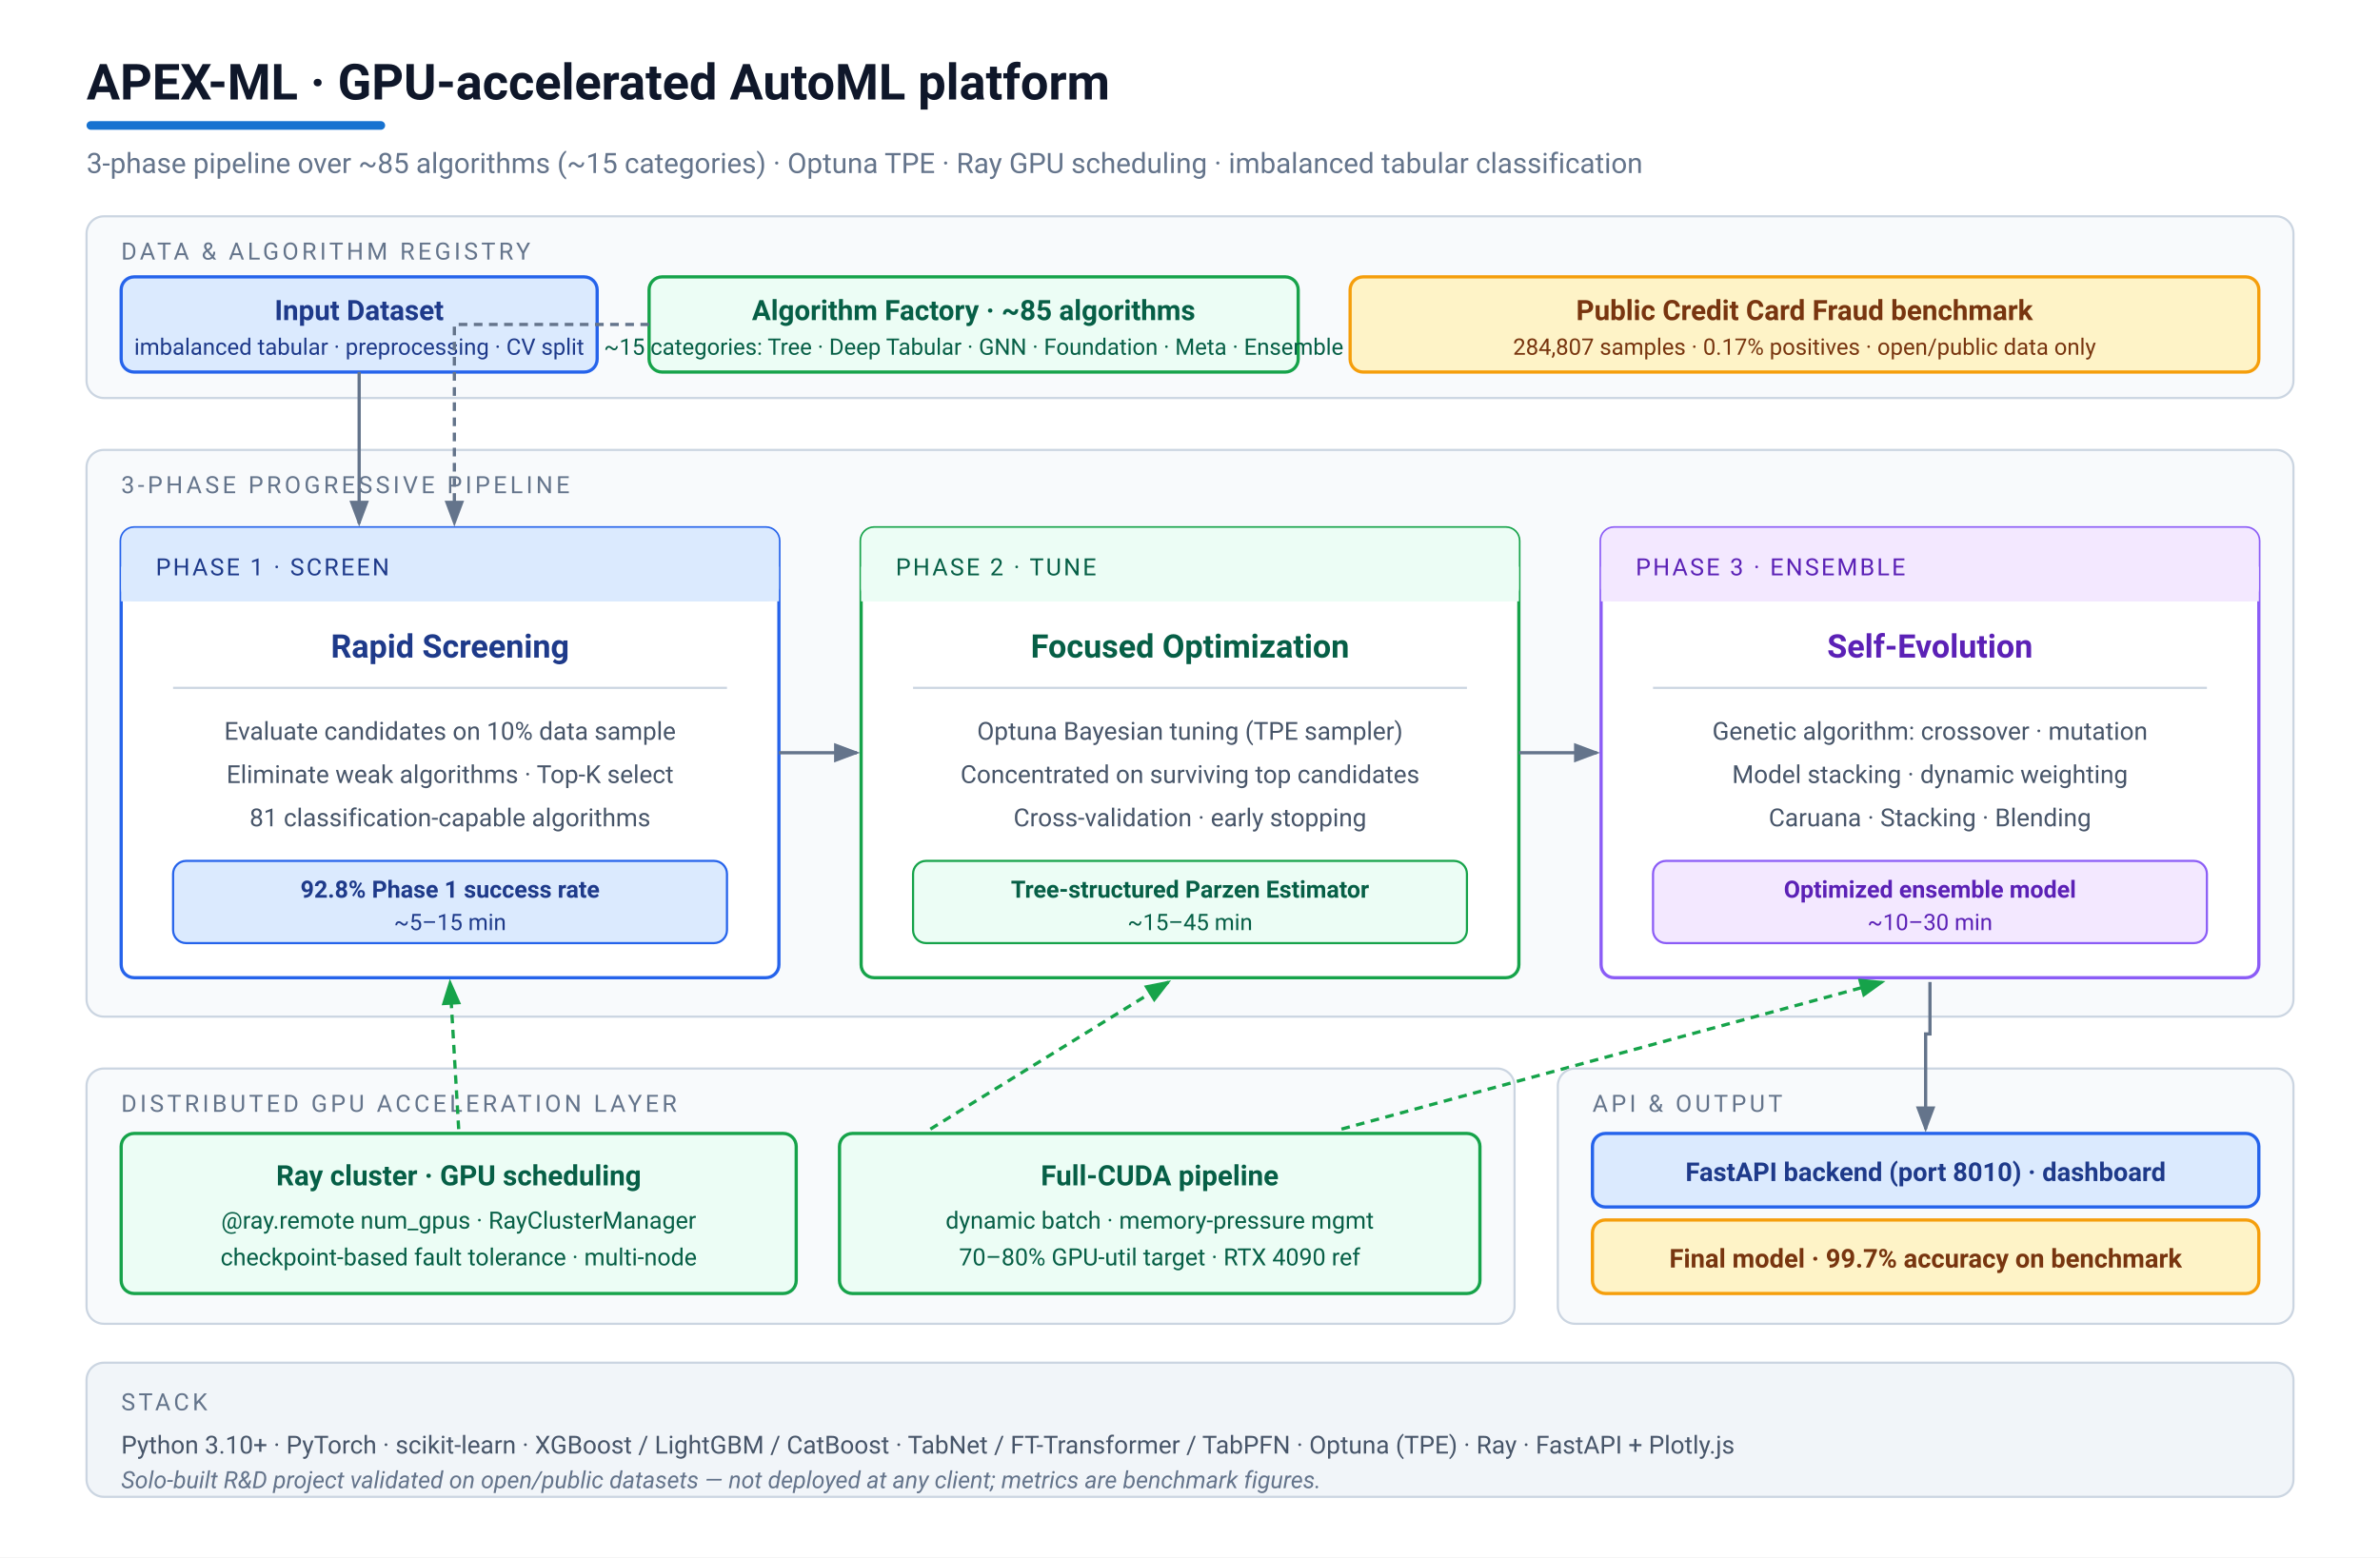
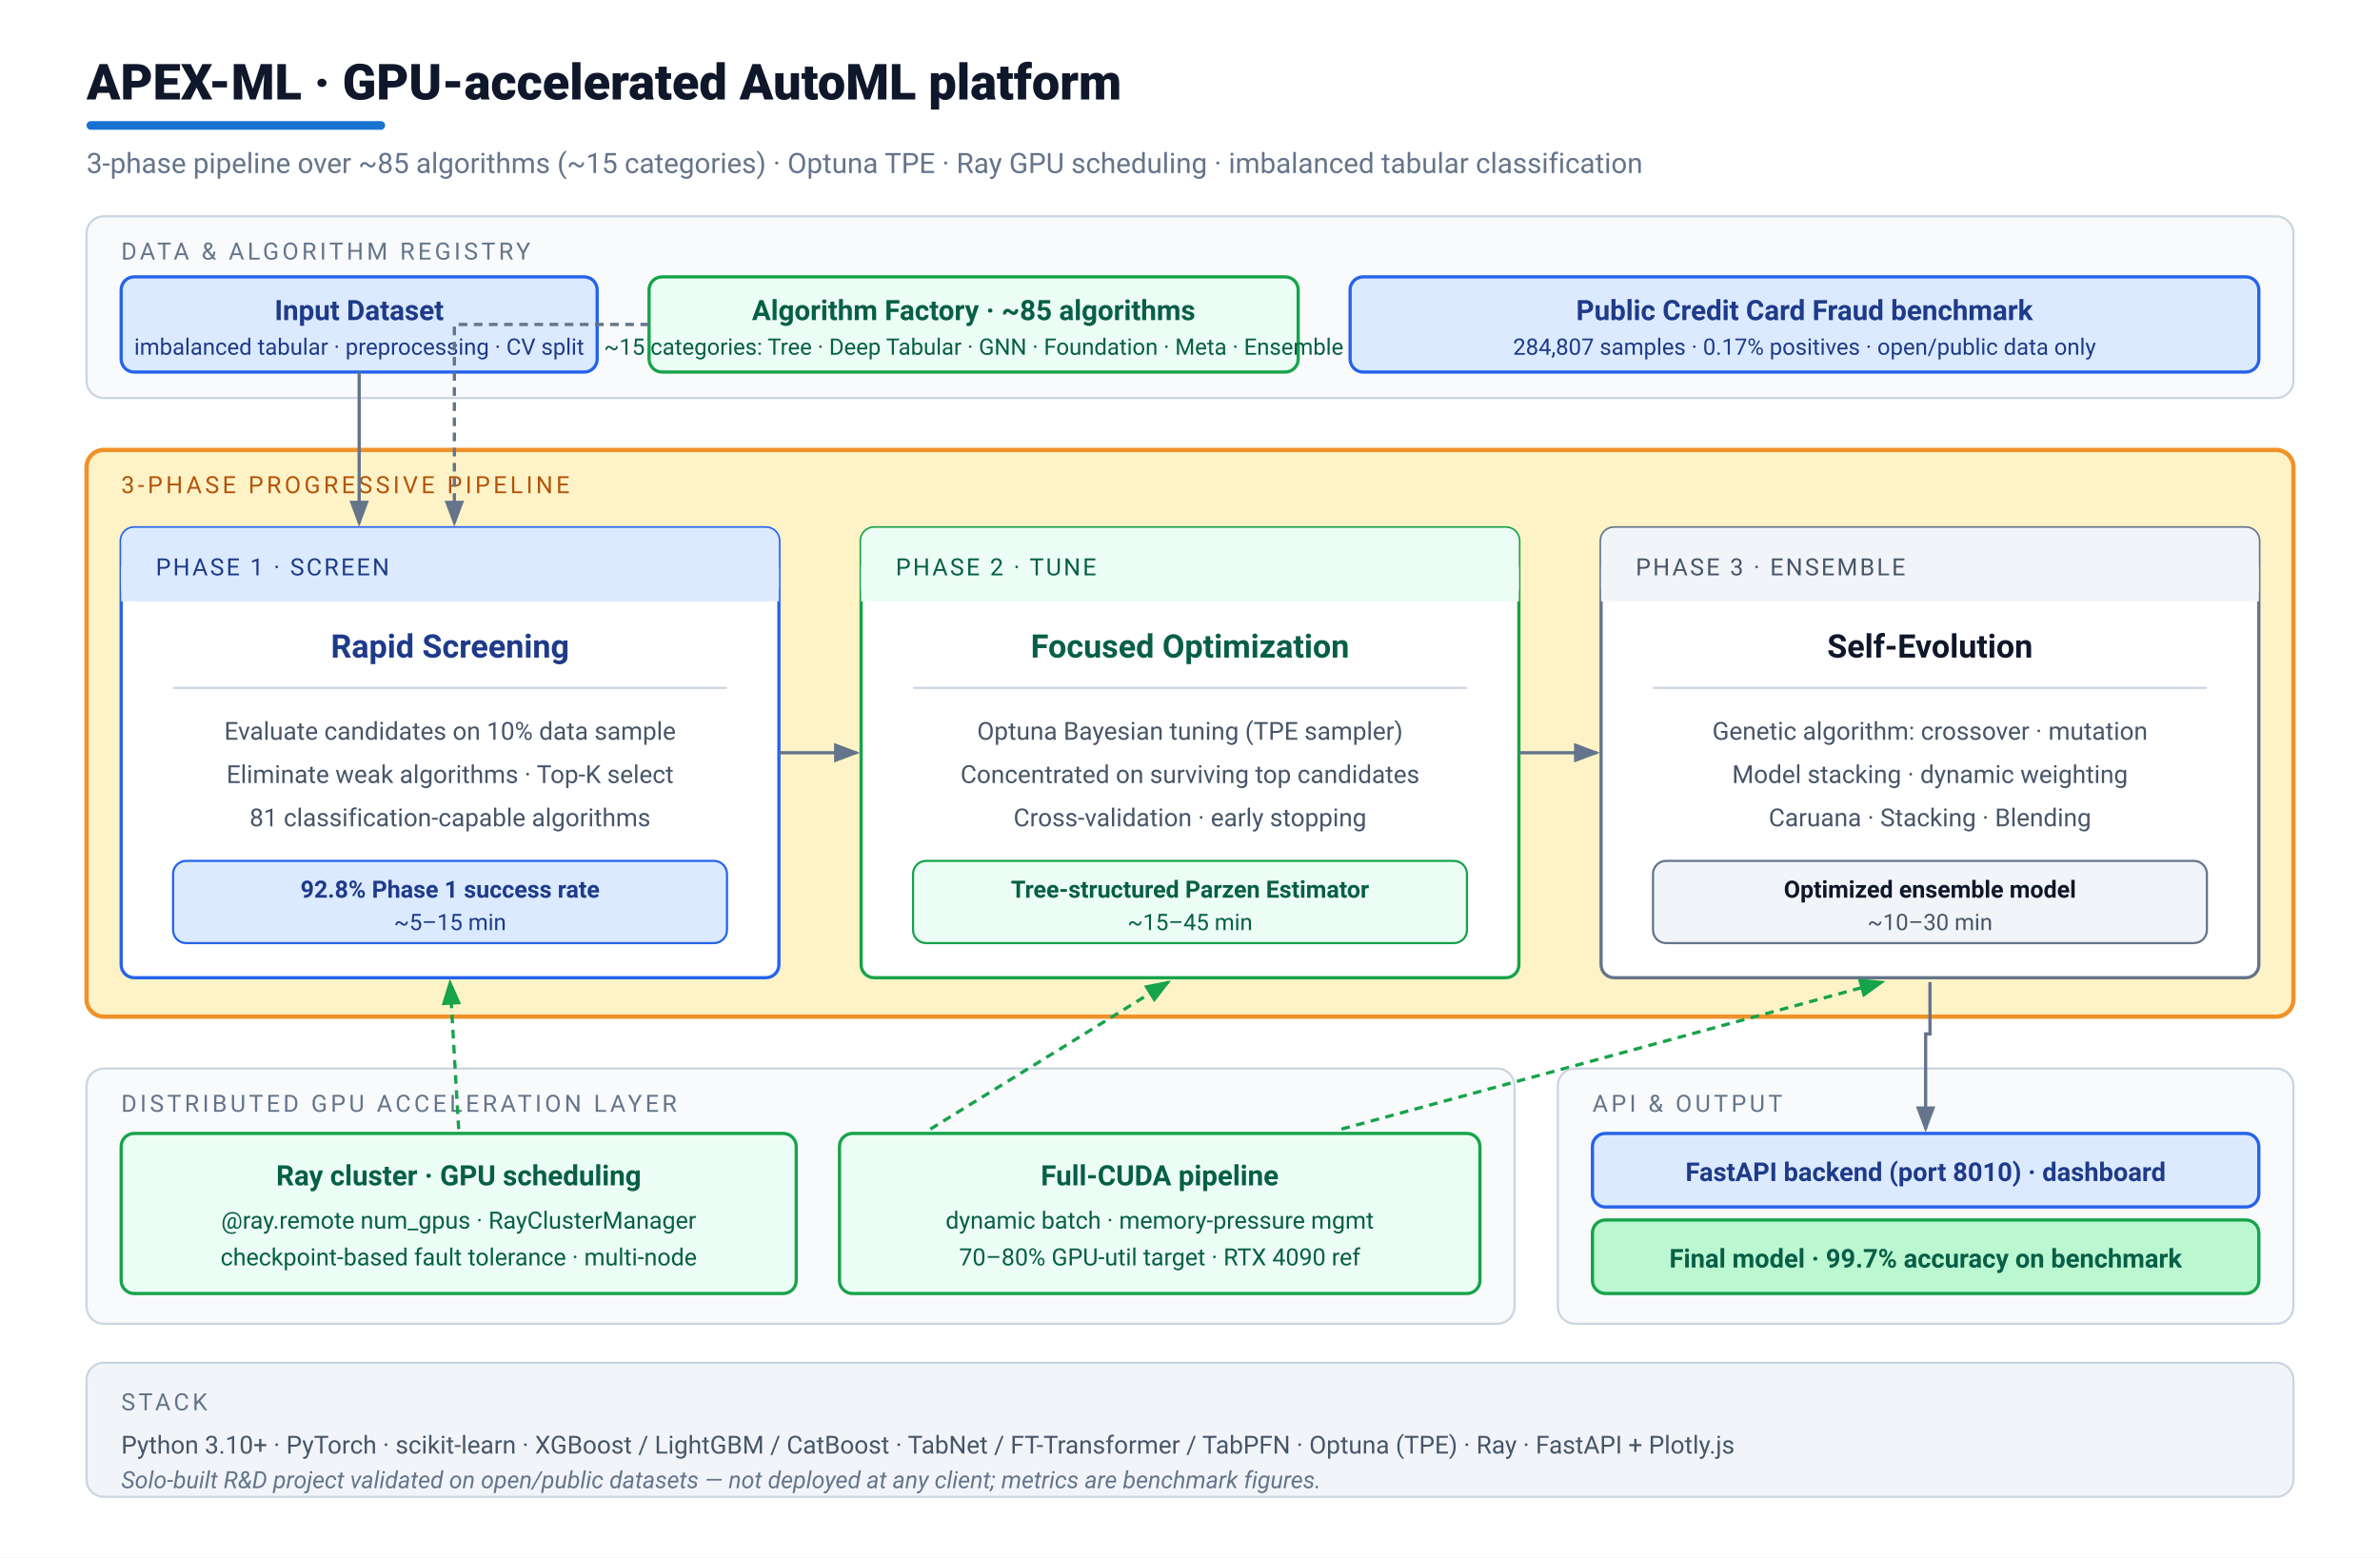
<svg xmlns="http://www.w3.org/2000/svg" viewBox="0 0 1100 720" font-family="ui-sans-serif, system-ui, -apple-system, 'Segoe UI', Roboto, sans-serif">
  <defs>
    <marker id="ax-arr" markerWidth="9" markerHeight="9" refX="7" refY="3" orient="auto">
      <path d="M0,0 L0,6 L8,3 z" fill="#64748b" />
    </marker>
    <marker id="ax-arr-grn" markerWidth="9" markerHeight="9" refX="7" refY="3" orient="auto">
      <path d="M0,0 L0,6 L8,3 z" fill="#16a34a" />
    </marker>
  </defs>
  <rect width="1100" height="720" fill="#ffffff" />
-   <text x="40" y="46" font-size="23" font-weight="700" fill="#0f172a">APEX-ML · GPU-accelerated AutoML platform</text>
+   <text x="40" y="46" font-size="23" font-weight="800" fill="#0f172a">APEX-ML · GPU-accelerated AutoML platform</text>
  <rect x="40" y="56" width="138" height="4" rx="2" fill="#1772d0" />
  <text x="40" y="80" font-size="13" fill="#64748b">3-phase pipeline over ~85 algorithms (~15 categories) · Optuna TPE · Ray GPU scheduling · imbalanced tabular classification</text>
  <rect x="40" y="100" width="1020" height="84" rx="8" fill="#f8fafc" stroke="#cbd5e1" stroke-width="1" />
  <text x="56" y="120" font-size="11" letter-spacing="1.5" fill="#64748b">DATA &amp; ALGORITHM REGISTRY</text>
  <rect x="56" y="128" width="220" height="44" rx="6" fill="#dbeafe" stroke="#2563eb" stroke-width="1.5" />
  <text x="166" y="148" text-anchor="middle" font-size="13" font-weight="700" fill="#1e3a8a">Input Dataset</text>
  <text x="166" y="164" text-anchor="middle" font-size="10.5" fill="#1e3a8a">imbalanced tabular · preprocessing · CV split</text>
  <rect x="300" y="128" width="300" height="44" rx="6" fill="#ecfdf5" stroke="#16a34a" stroke-width="1.5" />
  <text x="450" y="148" text-anchor="middle" font-size="13" font-weight="700" fill="#065f46">Algorithm Factory · ~85 algorithms</text>
  <text x="450" y="164" text-anchor="middle" font-size="10.5" fill="#065f46">~15 categories: Tree · Deep Tabular · GNN · Foundation · Meta · Ensemble</text>
-   <rect x="624" y="128" width="420" height="44" rx="6" fill="#fef3c7" stroke="#f59e0b" stroke-width="1.5" />
-   <text x="834" y="148" text-anchor="middle" font-size="13" font-weight="700" fill="#78350f">Public Credit Card Fraud benchmark</text>
-   <text x="834" y="164" text-anchor="middle" font-size="10.5" fill="#78350f">284,807 samples · 0.17% positives · open/public data only</text>
-   <rect x="40" y="208" width="1020" height="262" rx="8" fill="#f8fafc" stroke="#cbd5e1" stroke-width="1" />
-   <text x="56" y="228" font-size="11" letter-spacing="1.5" fill="#64748b">3-PHASE PROGRESSIVE PIPELINE</text>
+   <rect x="624" y="128" width="420" height="44" rx="6" fill="#dbeafe" stroke="#2563eb" stroke-width="1.5" />
+   <text x="834" y="148" text-anchor="middle" font-size="13" font-weight="700" fill="#1e3a8a">Public Credit Card Fraud benchmark</text>
+   <text x="834" y="164" text-anchor="middle" font-size="10.5" fill="#1e3a8a">284,807 samples · 0.17% positives · open/public data only</text>
+   <rect x="40" y="208" width="1020" height="262" rx="8" fill="#fef3c7" stroke="#f09228" stroke-width="2" />
+   <text x="56" y="228" font-size="11" letter-spacing="1.5" fill="#b45309">3-PHASE PROGRESSIVE PIPELINE</text>
  <rect x="56" y="244" width="304" height="208" rx="6" fill="#ffffff" stroke="#2563eb" stroke-width="1.5" />
  <rect x="56" y="244" width="304" height="34" rx="6" fill="#dbeafe" />
  <rect x="56" y="262" width="304" height="16" fill="#dbeafe" />
  <text x="72" y="266" font-size="11" letter-spacing="1" fill="#1e3a8a">PHASE 1 · SCREEN</text>
  <text x="208" y="304" text-anchor="middle" font-size="15" font-weight="700" fill="#1e3a8a">Rapid Screening</text>
  <line x1="80" y1="318" x2="336" y2="318" stroke="#cbd5e1" stroke-width="1" />
  <text x="208" y="342" text-anchor="middle" font-size="11.5" fill="#475569">Evaluate candidates on 10% data sample</text>
  <text x="208" y="362" text-anchor="middle" font-size="11.5" fill="#475569">Eliminate weak algorithms · Top-K select</text>
  <text x="208" y="382" text-anchor="middle" font-size="11.5" fill="#475569">81 classification-capable algorithms</text>
  <rect x="80" y="398" width="256" height="38" rx="6" fill="#dbeafe" stroke="#2563eb" stroke-width="1" />
  <text x="208" y="415" text-anchor="middle" font-size="11" font-weight="700" fill="#1e3a8a">92.8% Phase 1 success rate</text>
  <text x="208" y="430" text-anchor="middle" font-size="10.5" fill="#1e3a8a">~5–15 min</text>
  <rect x="398" y="244" width="304" height="208" rx="6" fill="#ffffff" stroke="#16a34a" stroke-width="1.5" />
  <rect x="398" y="244" width="304" height="34" rx="6" fill="#ecfdf5" />
  <rect x="398" y="262" width="304" height="16" fill="#ecfdf5" />
  <text x="414" y="266" font-size="11" letter-spacing="1" fill="#065f46">PHASE 2 · TUNE</text>
  <text x="550" y="304" text-anchor="middle" font-size="15" font-weight="700" fill="#065f46">Focused Optimization</text>
  <line x1="422" y1="318" x2="678" y2="318" stroke="#cbd5e1" stroke-width="1" />
  <text x="550" y="342" text-anchor="middle" font-size="11.5" fill="#475569">Optuna Bayesian tuning (TPE sampler)</text>
  <text x="550" y="362" text-anchor="middle" font-size="11.5" fill="#475569">Concentrated on surviving top candidates</text>
  <text x="550" y="382" text-anchor="middle" font-size="11.5" fill="#475569">Cross-validation · early stopping</text>
  <rect x="422" y="398" width="256" height="38" rx="6" fill="#ecfdf5" stroke="#16a34a" stroke-width="1" />
  <text x="550" y="415" text-anchor="middle" font-size="11" font-weight="700" fill="#065f46">Tree-structured Parzen Estimator</text>
  <text x="550" y="430" text-anchor="middle" font-size="10.5" fill="#065f46">~15–45 min</text>
-   <rect x="740" y="244" width="304" height="208" rx="6" fill="#ffffff" stroke="#8b5cf6" stroke-width="1.5" />
-   <rect x="740" y="244" width="304" height="34" rx="6" fill="#f3e8ff" />
-   <rect x="740" y="262" width="304" height="16" fill="#f3e8ff" />
-   <text x="756" y="266" font-size="11" letter-spacing="1" fill="#5b21b6">PHASE 3 · ENSEMBLE</text>
-   <text x="892" y="304" text-anchor="middle" font-size="15" font-weight="700" fill="#5b21b6">Self-Evolution</text>
+   <rect x="740" y="244" width="304" height="208" rx="6" fill="#ffffff" stroke="#64748b" stroke-width="1.5" />
+   <rect x="740" y="244" width="304" height="34" rx="6" fill="#f1f5f9" />
+   <rect x="740" y="262" width="304" height="16" fill="#f1f5f9" />
+   <text x="756" y="266" font-size="11" letter-spacing="1" fill="#475569">PHASE 3 · ENSEMBLE</text>
+   <text x="892" y="304" text-anchor="middle" font-size="15" font-weight="700" fill="#0f172a">Self-Evolution</text>
  <line x1="764" y1="318" x2="1020" y2="318" stroke="#cbd5e1" stroke-width="1" />
  <text x="892" y="342" text-anchor="middle" font-size="11.5" fill="#475569">Genetic algorithm: crossover · mutation</text>
  <text x="892" y="362" text-anchor="middle" font-size="11.5" fill="#475569">Model stacking · dynamic weighting</text>
  <text x="892" y="382" text-anchor="middle" font-size="11.5" fill="#475569">Caruana · Stacking · Blending</text>
-   <rect x="764" y="398" width="256" height="38" rx="6" fill="#f3e8ff" stroke="#8b5cf6" stroke-width="1" />
-   <text x="892" y="415" text-anchor="middle" font-size="11" font-weight="700" fill="#5b21b6">Optimized ensemble model</text>
-   <text x="892" y="430" text-anchor="middle" font-size="10.5" fill="#5b21b6">~10–30 min</text>
+   <rect x="764" y="398" width="256" height="38" rx="6" fill="#f1f5f9" stroke="#64748b" stroke-width="1" />
+   <text x="892" y="415" text-anchor="middle" font-size="11" font-weight="700" fill="#0f172a">Optimized ensemble model</text>
+   <text x="892" y="430" text-anchor="middle" font-size="10.5" fill="#475569">~10–30 min</text>
  <line x1="360" y1="348" x2="396" y2="348" stroke="#64748b" stroke-width="1.5" marker-end="url(#ax-arr)" />
  <line x1="702" y1="348" x2="738" y2="348" stroke="#64748b" stroke-width="1.5" marker-end="url(#ax-arr)" />
  <line x1="166" y1="172" x2="166" y2="242" stroke="#64748b" stroke-width="1.5" marker-end="url(#ax-arr)" />
  <path d="M300 150 L210 150 L210 242" fill="none" stroke="#64748b" stroke-width="1.5" stroke-dasharray="4 3" marker-end="url(#ax-arr)" />
  <rect x="40" y="494" width="660" height="118" rx="8" fill="#f8fafc" stroke="#cbd5e1" stroke-width="1" />
  <text x="56" y="514" font-size="11" letter-spacing="1.5" fill="#64748b">DISTRIBUTED GPU ACCELERATION LAYER</text>
  <rect x="56" y="524" width="312" height="74" rx="6" fill="#ecfdf5" stroke="#16a34a" stroke-width="1.5" />
  <text x="212" y="548" text-anchor="middle" font-size="13" font-weight="700" fill="#065f46">Ray cluster · GPU scheduling</text>
  <text x="212" y="568" text-anchor="middle" font-size="11" fill="#065f46">@ray.remote num_gpus · RayClusterManager</text>
  <text x="212" y="585" text-anchor="middle" font-size="11" fill="#065f46">checkpoint-based fault tolerance · multi-node</text>
  <rect x="388" y="524" width="296" height="74" rx="6" fill="#ecfdf5" stroke="#16a34a" stroke-width="1.5" />
  <text x="536" y="548" text-anchor="middle" font-size="13" font-weight="700" fill="#065f46">Full-CUDA pipeline</text>
  <text x="536" y="568" text-anchor="middle" font-size="11" fill="#065f46">dynamic batch · memory-pressure mgmt</text>
  <text x="536" y="585" text-anchor="middle" font-size="11" fill="#065f46">70–80% GPU-util target · RTX 4090 ref</text>
  <line x1="212" y1="522" x2="208" y2="454" stroke="#16a34a" stroke-width="1.5" stroke-dasharray="4 3" marker-end="url(#ax-arr-grn)" />
  <line x1="430" y1="522" x2="540" y2="454" stroke="#16a34a" stroke-width="1.5" stroke-dasharray="4 3" marker-end="url(#ax-arr-grn)" />
  <line x1="620" y1="522" x2="870" y2="454" stroke="#16a34a" stroke-width="1.5" stroke-dasharray="4 3" marker-end="url(#ax-arr-grn)" />
  <rect x="720" y="494" width="340" height="118" rx="8" fill="#f8fafc" stroke="#cbd5e1" stroke-width="1" />
  <text x="736" y="514" font-size="11" letter-spacing="1.5" fill="#64748b">API &amp; OUTPUT</text>
  <rect x="736" y="524" width="308" height="34" rx="6" fill="#dbeafe" stroke="#2563eb" stroke-width="1.5" />
  <text x="890" y="546" text-anchor="middle" font-size="12" font-weight="700" fill="#1e3a8a">FastAPI backend (port 8010) · dashboard</text>
-   <rect x="736" y="564" width="308" height="34" rx="6" fill="#fef3c7" stroke="#f59e0b" stroke-width="1.5" />
-   <text x="890" y="586" text-anchor="middle" font-size="12" font-weight="700" fill="#78350f">Final model · 99.7% accuracy on benchmark</text>
+   <rect x="736" y="564" width="308" height="34" rx="6" fill="#bbf7d0" stroke="#16a34a" stroke-width="1.5" />
+   <text x="890" y="586" text-anchor="middle" font-size="12" font-weight="700" fill="#065f46">Final model · 99.7% accuracy on benchmark</text>
  <path d="M892 454 L892 478 L890 478 L890 522" fill="none" stroke="#64748b" stroke-width="1.5" marker-end="url(#ax-arr)" />
  <rect x="40" y="630" width="1020" height="62" rx="8" fill="#f1f5f9" stroke="#cbd5e1" stroke-width="1" />
  <text x="56" y="652" font-size="11" letter-spacing="1.5" fill="#64748b">STACK</text>
  <text x="56" y="672" font-size="11.5" fill="#475569">Python 3.10+ · PyTorch · scikit-learn · XGBoost / LightGBM / CatBoost · TabNet / FT-Transformer / TabPFN · Optuna (TPE) · Ray · FastAPI + Plotly.js</text>
  <text x="56" y="688" font-size="11" font-style="italic" fill="#64748b">Solo-built R&amp;D project validated on open/public datasets — not deployed at any client; metrics are benchmark figures.</text>
</svg>
